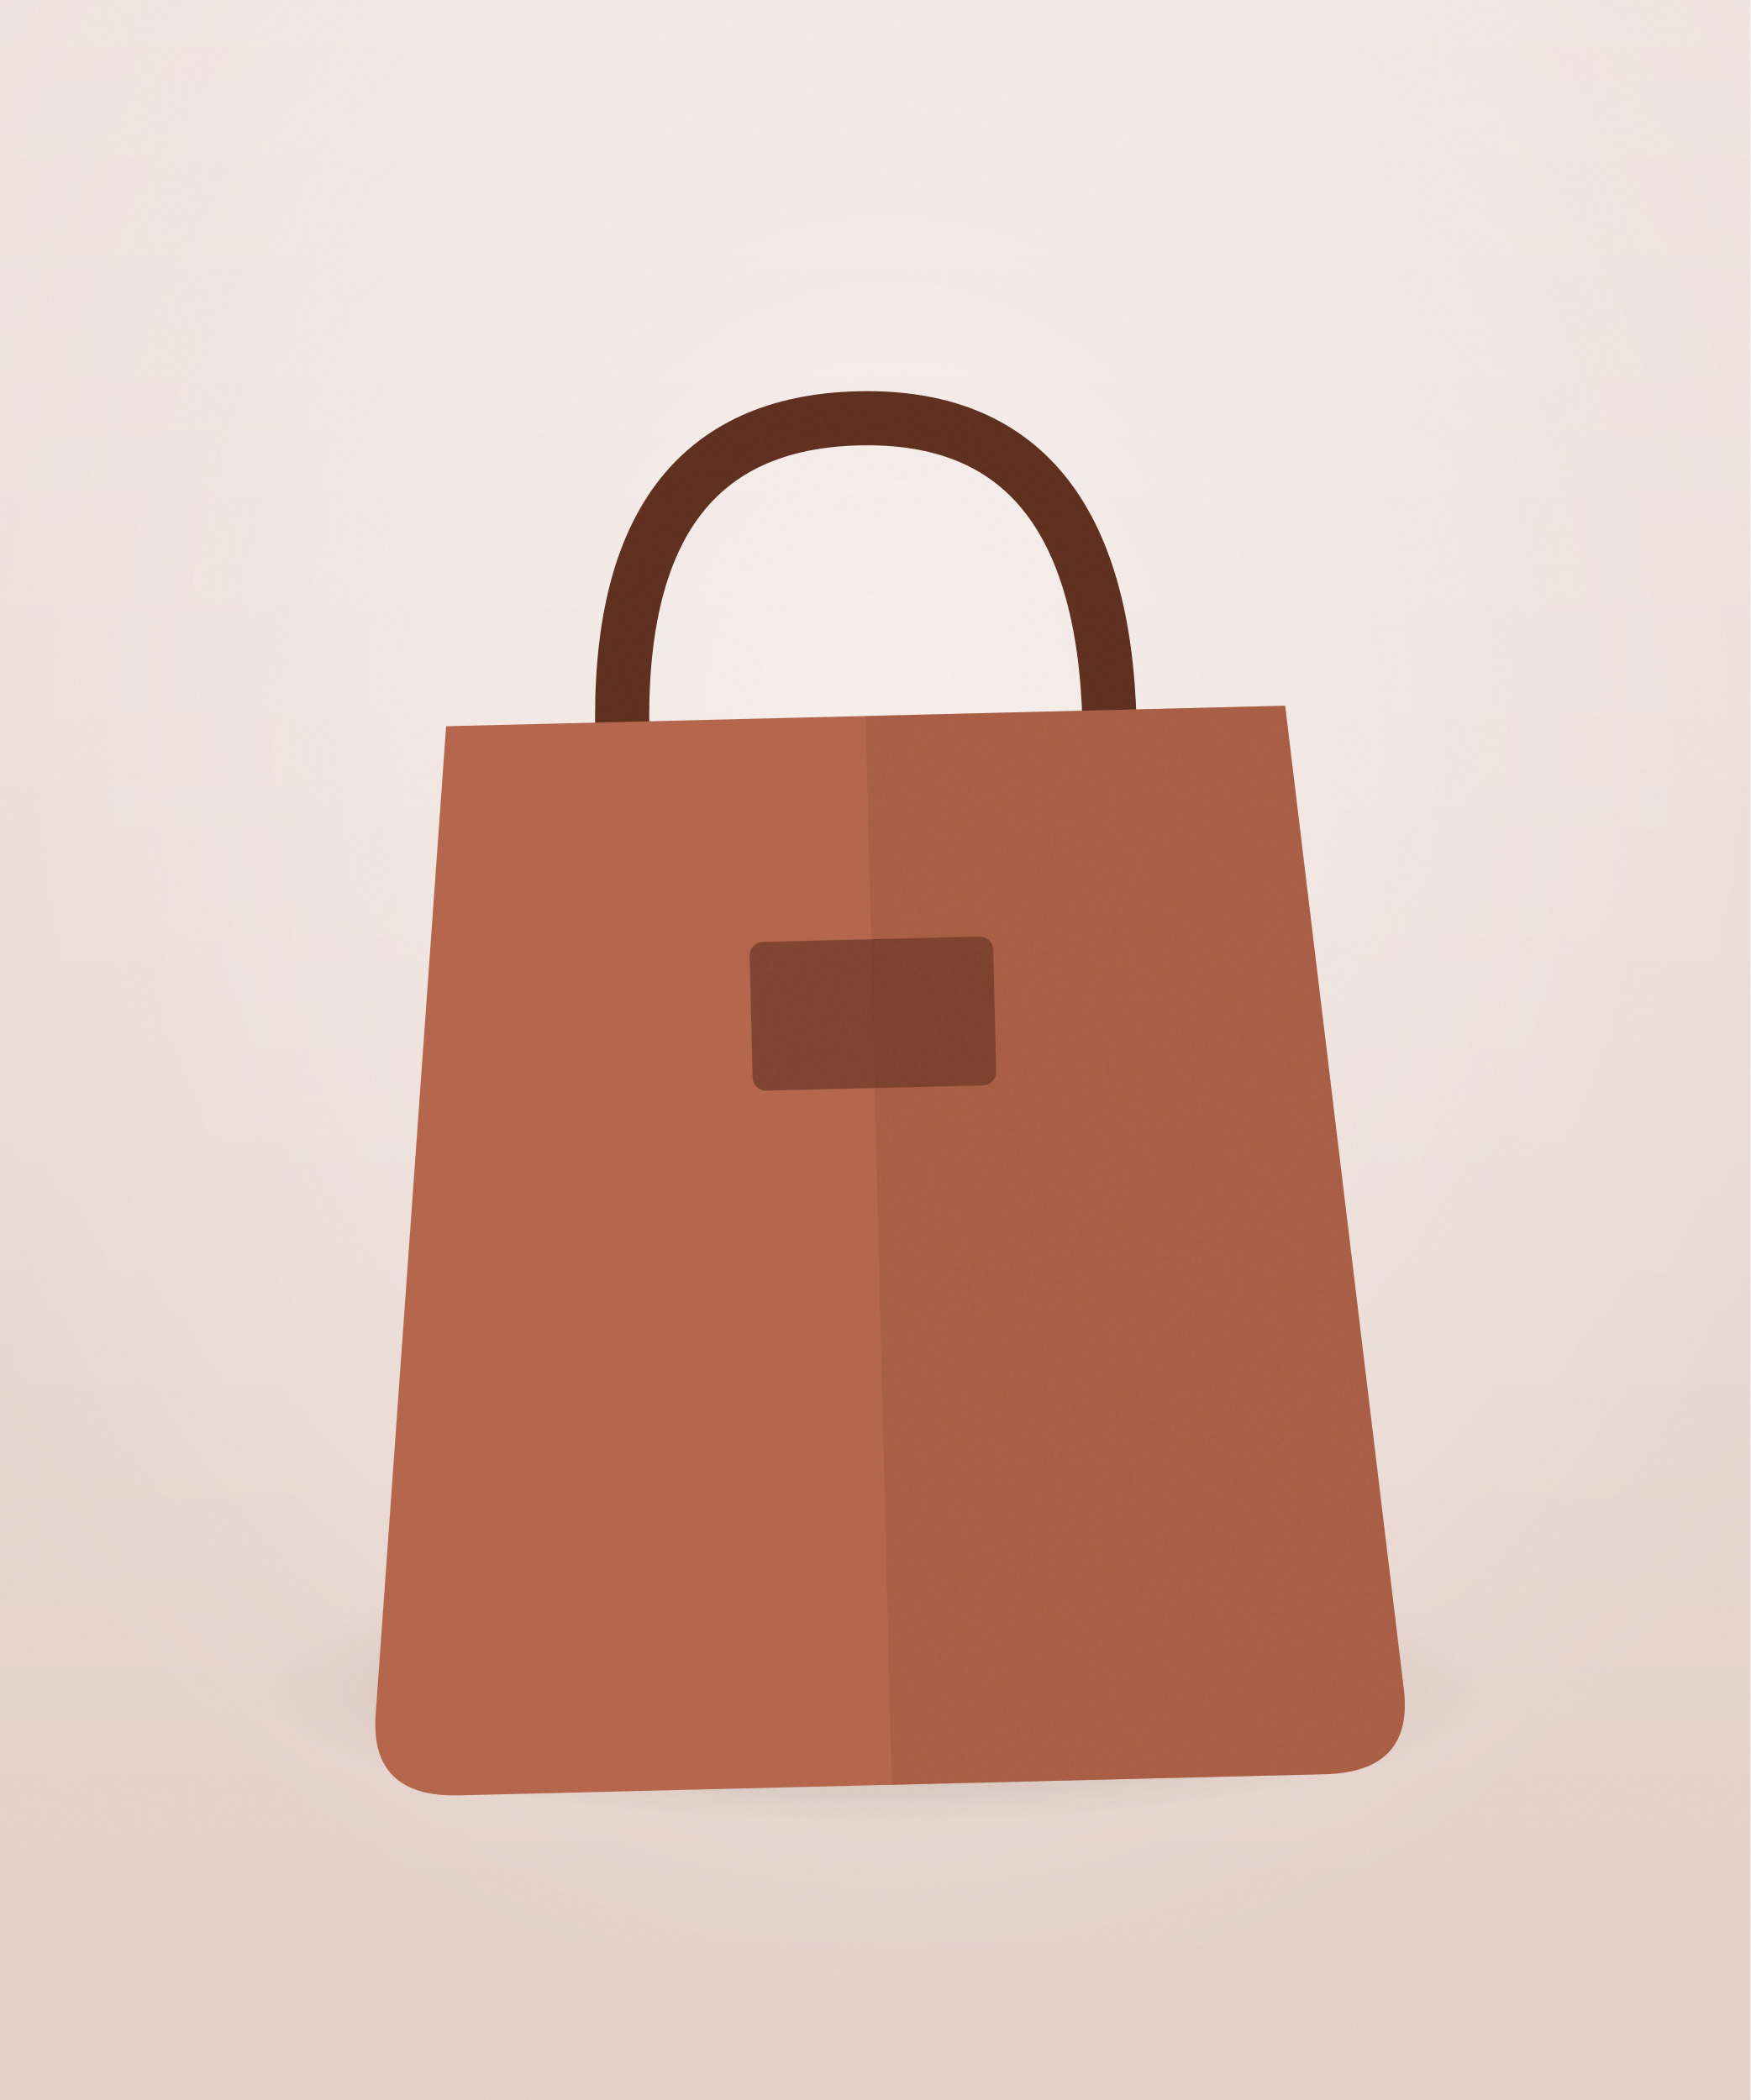
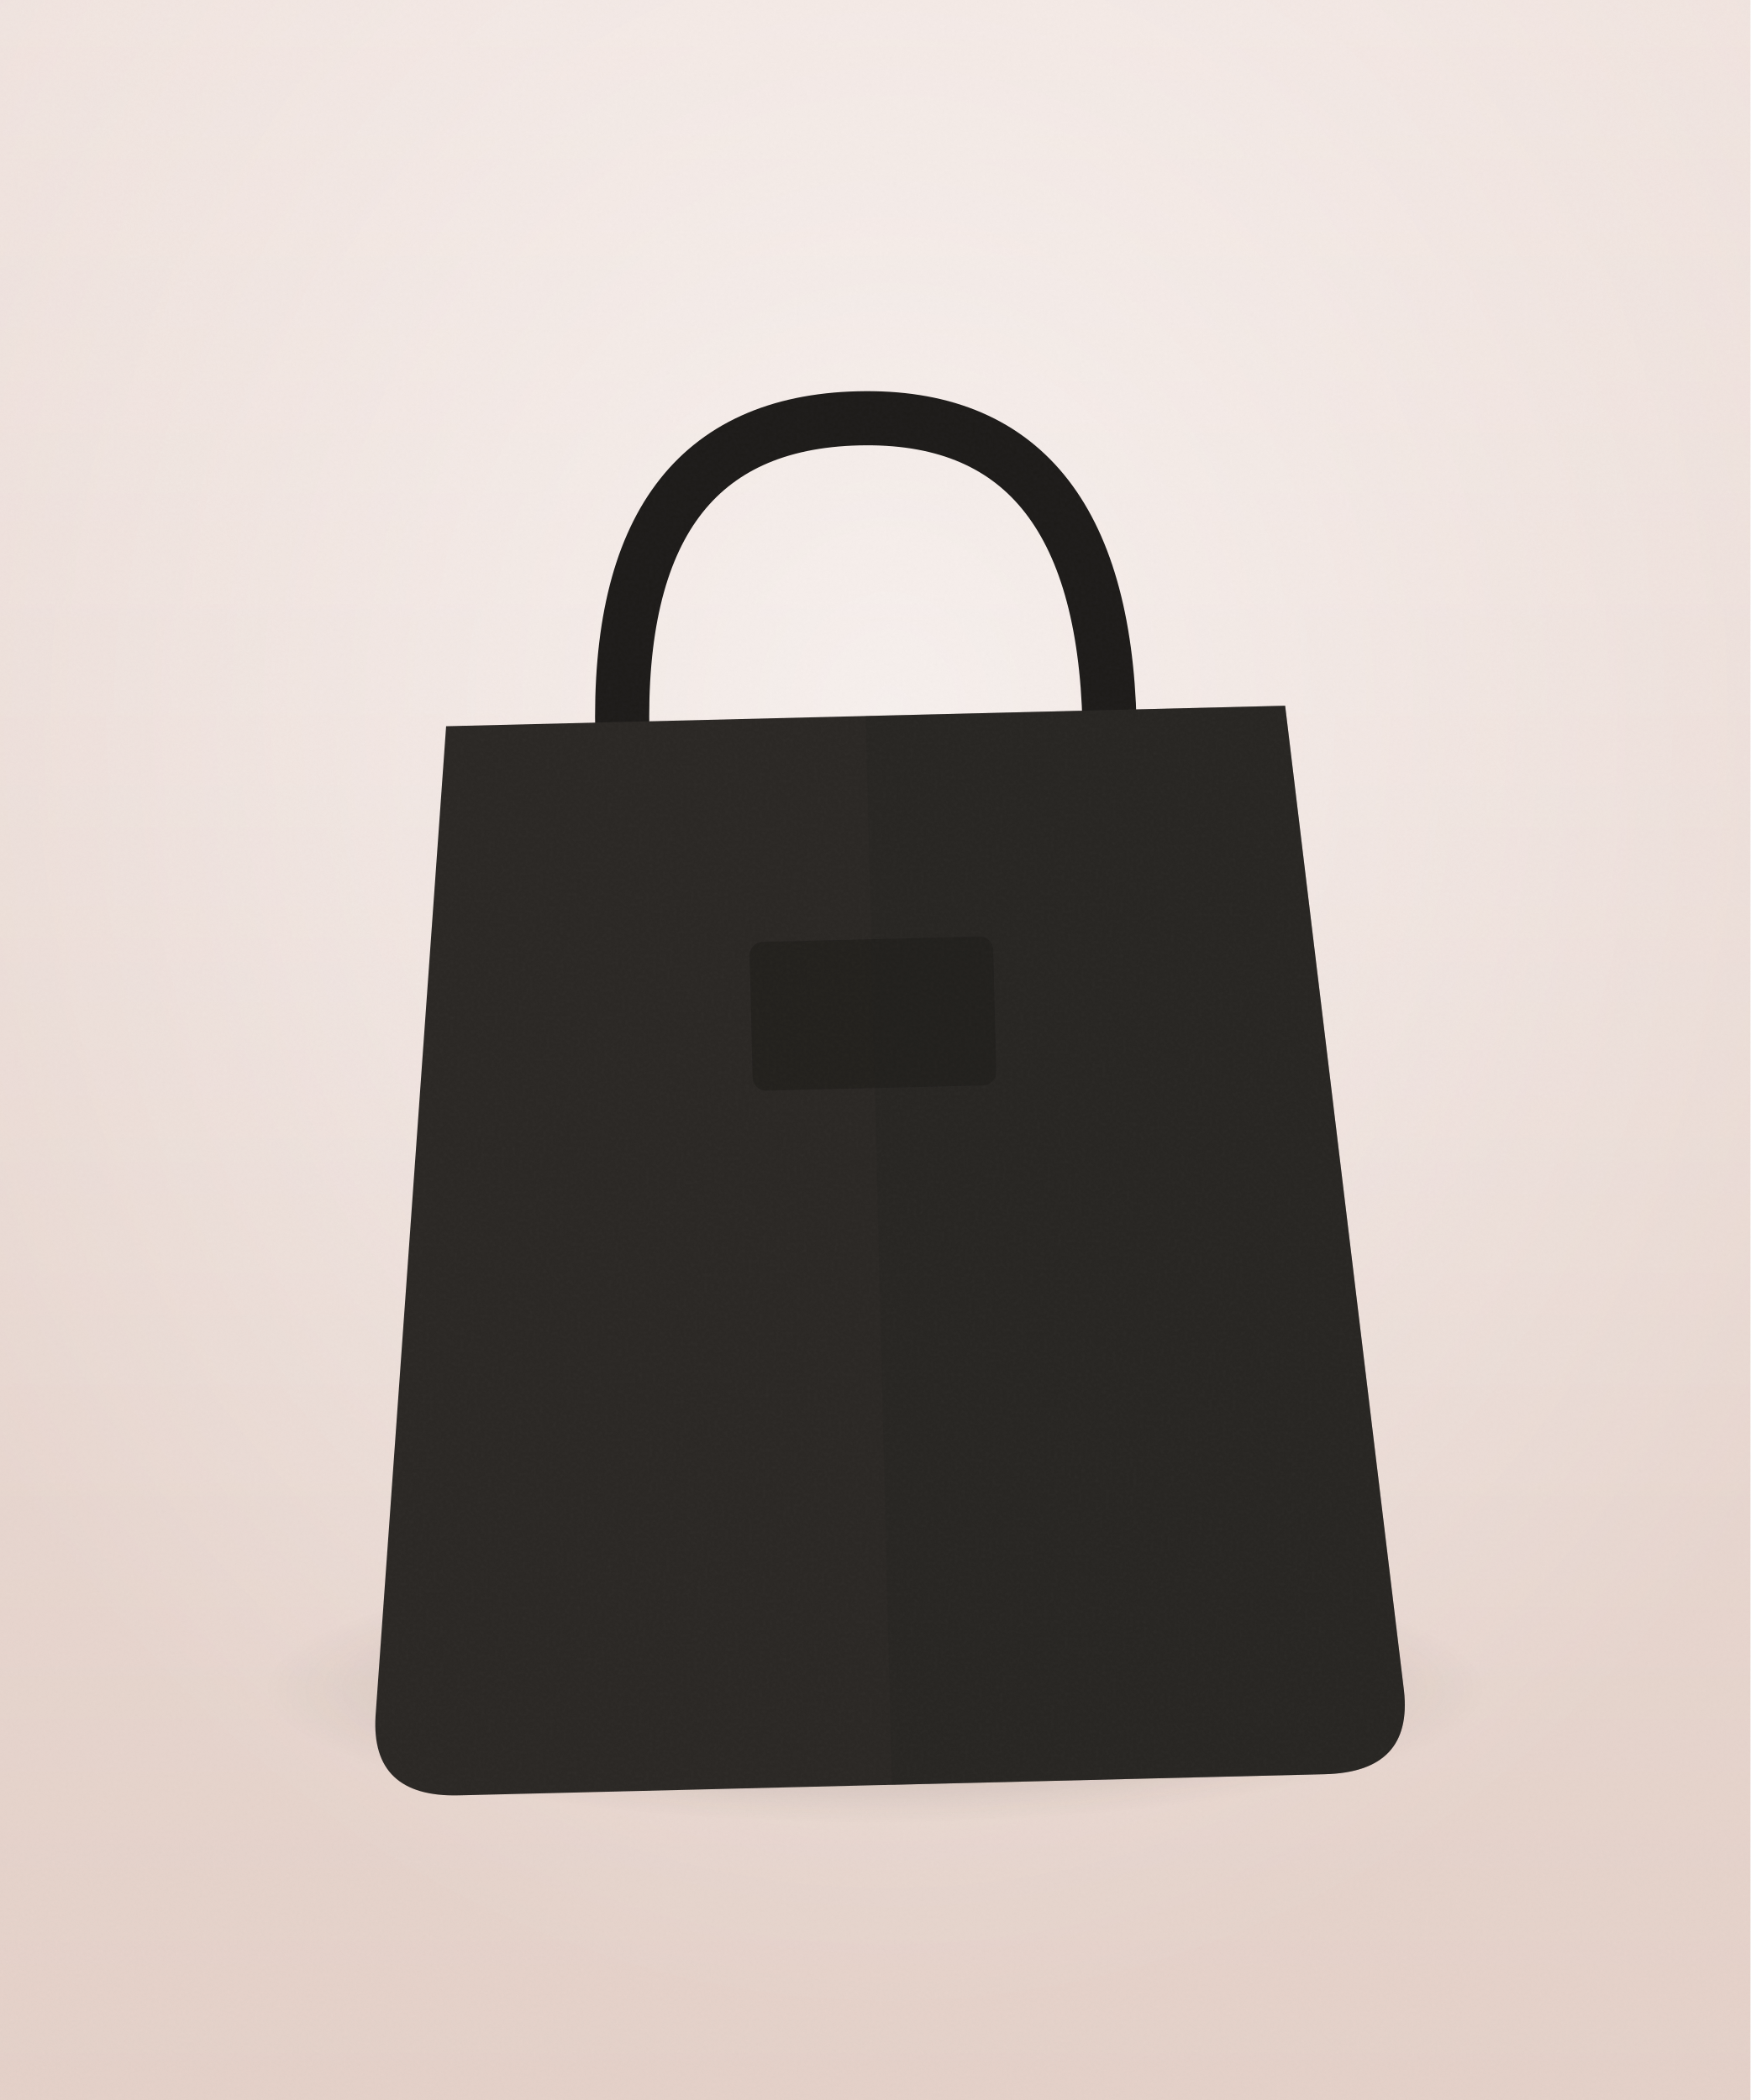
<svg xmlns="http://www.w3.org/2000/svg" viewBox="0 0 600 720" width="600" height="720" role="img">
  <defs>
    <linearGradient id="bg" x1="0" y1="0" x2="0" y2="1">
      <stop offset="0" stop-color="#F0E3DE" />
      <stop offset="1" stop-color="#E4D0C8" />
    </linearGradient>
    <radialGradient id="glow" cx="0.508" cy="0.34" r="0.62">
      <stop offset="0" stop-color="#FFFFFF" stop-opacity="0.55" />
      <stop offset="1" stop-color="#FFFFFF" stop-opacity="0" />
    </radialGradient>
    <radialGradient id="shadow" cx="0.5" cy="0.5" r="0.5">
      <stop offset="0" stop-color="#1A1713" stop-opacity="0.26" />
      <stop offset="1" stop-color="#1A1713" stop-opacity="0" />
    </radialGradient>
    <filter id="grain">
      <feTurbulence type="fractalNoise" baseFrequency="0.85" numOctaves="3" seed="40" />
      <feColorMatrix type="saturate" values="0" />
      <feComponentTransfer>
        <feFuncA type="linear" slope="0.055" />
      </feComponentTransfer>
    </filter>
  </defs>
  <rect width="600" height="720" fill="url(#bg)" />
  <rect width="600" height="720" fill="url(#glow)" />
  <ellipse cx="300" cy="579" rx="210" ry="46" fill="url(#shadow)" />
  <g transform="translate(300 380) rotate(-1.40) scale(1.16) translate(-300 -380)">
-     <path d="M228 268 Q228 176 300 176 Q372 176 372 268" fill="none" stroke="#5E2E1E" stroke-width="16" />
-     <path d="M176 264 L424 264 L452 556 Q454 580 428 580 L172 580 Q146 580 148 556 Z" fill="#B5654A" />
-     <path d="M300 264 L424 264 L452 556 Q454 580 428 580 L300 580 Z" fill="#8E4A33" opacity="0.3" />
-     <rect x="264" y="330" width="72" height="44" rx="4" fill="#5E2E1E" opacity="0.6" />
+     <path d="M228 268 Q228 176 300 176 Q372 176 372 268" fill="none" stroke="#1c1a18" stroke-width="16" />
+     <path d="M176 264 L424 264 L452 556 Q454 580 428 580 L172 580 Q146 580 148 556 Z" fill="#2A2724" />
+     <path d="M300 264 L424 264 L452 556 Q454 580 428 580 L300 580 Z" fill="#22201e" opacity="0.3" />
+     <rect x="264" y="330" width="72" height="44" rx="4" fill="#1c1a18" opacity="0.6" />
  </g>
  <rect width="600" height="720" filter="url(#grain)" opacity="0.6" />
</svg>
